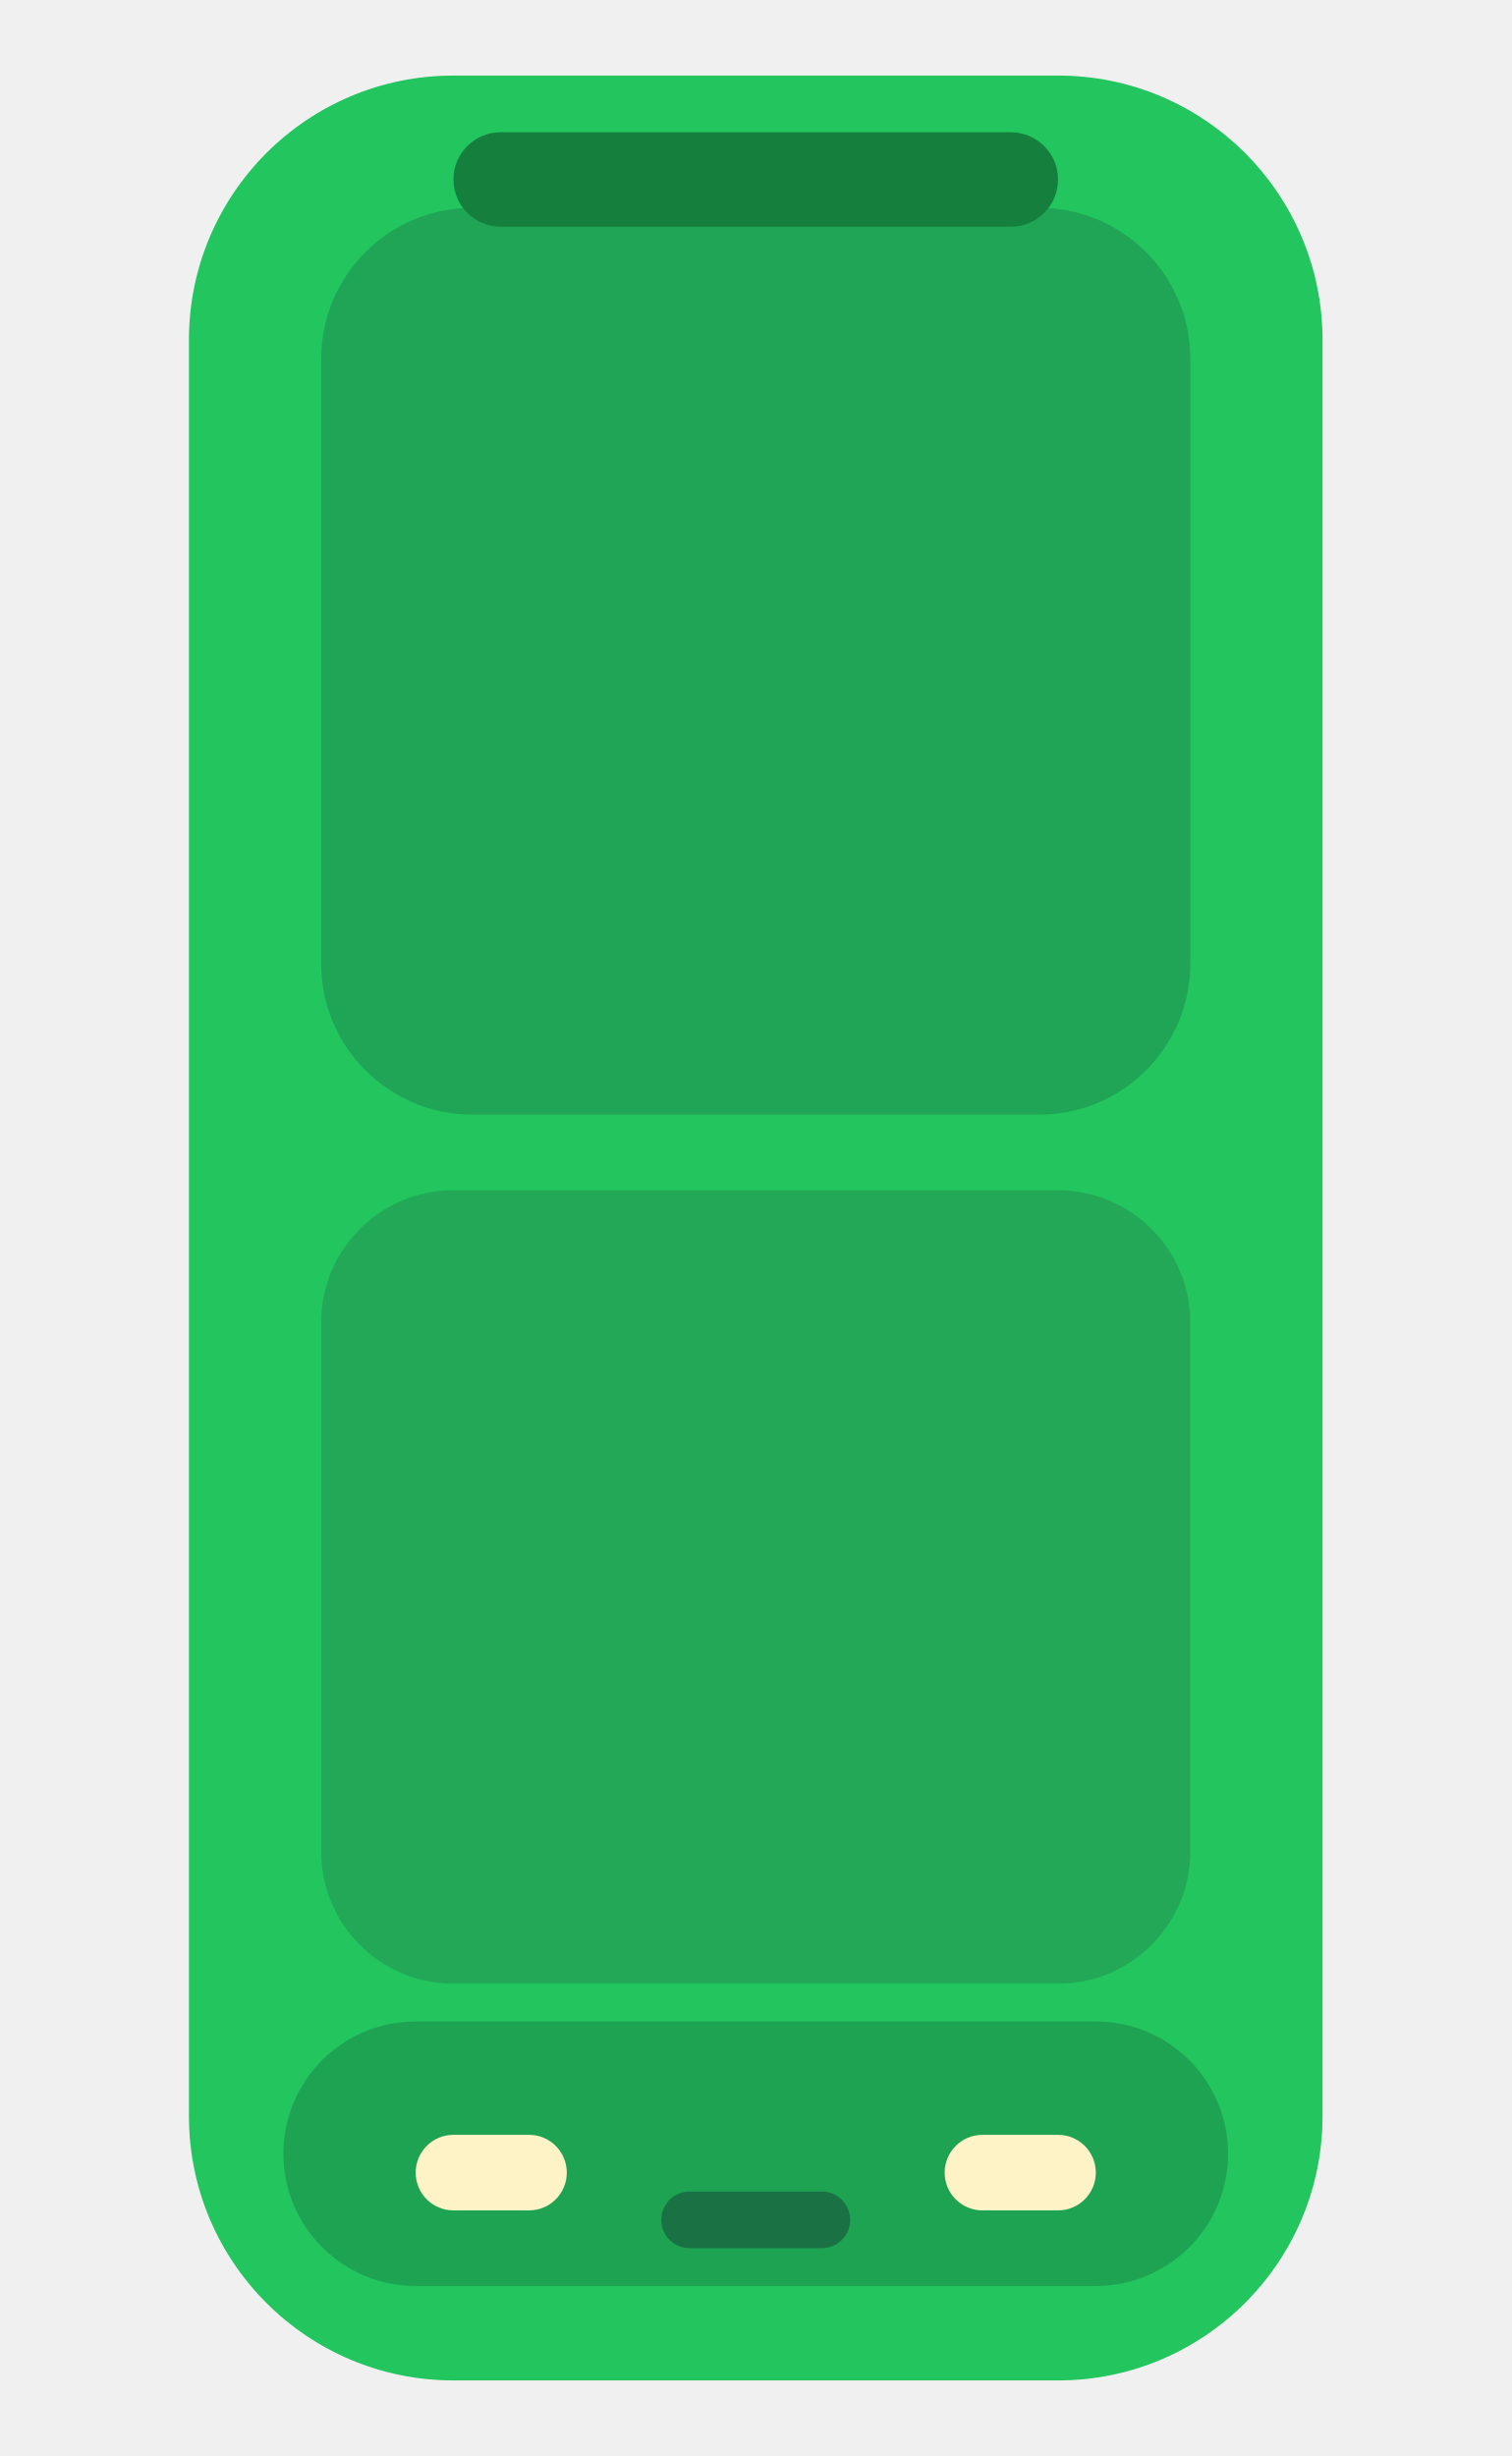
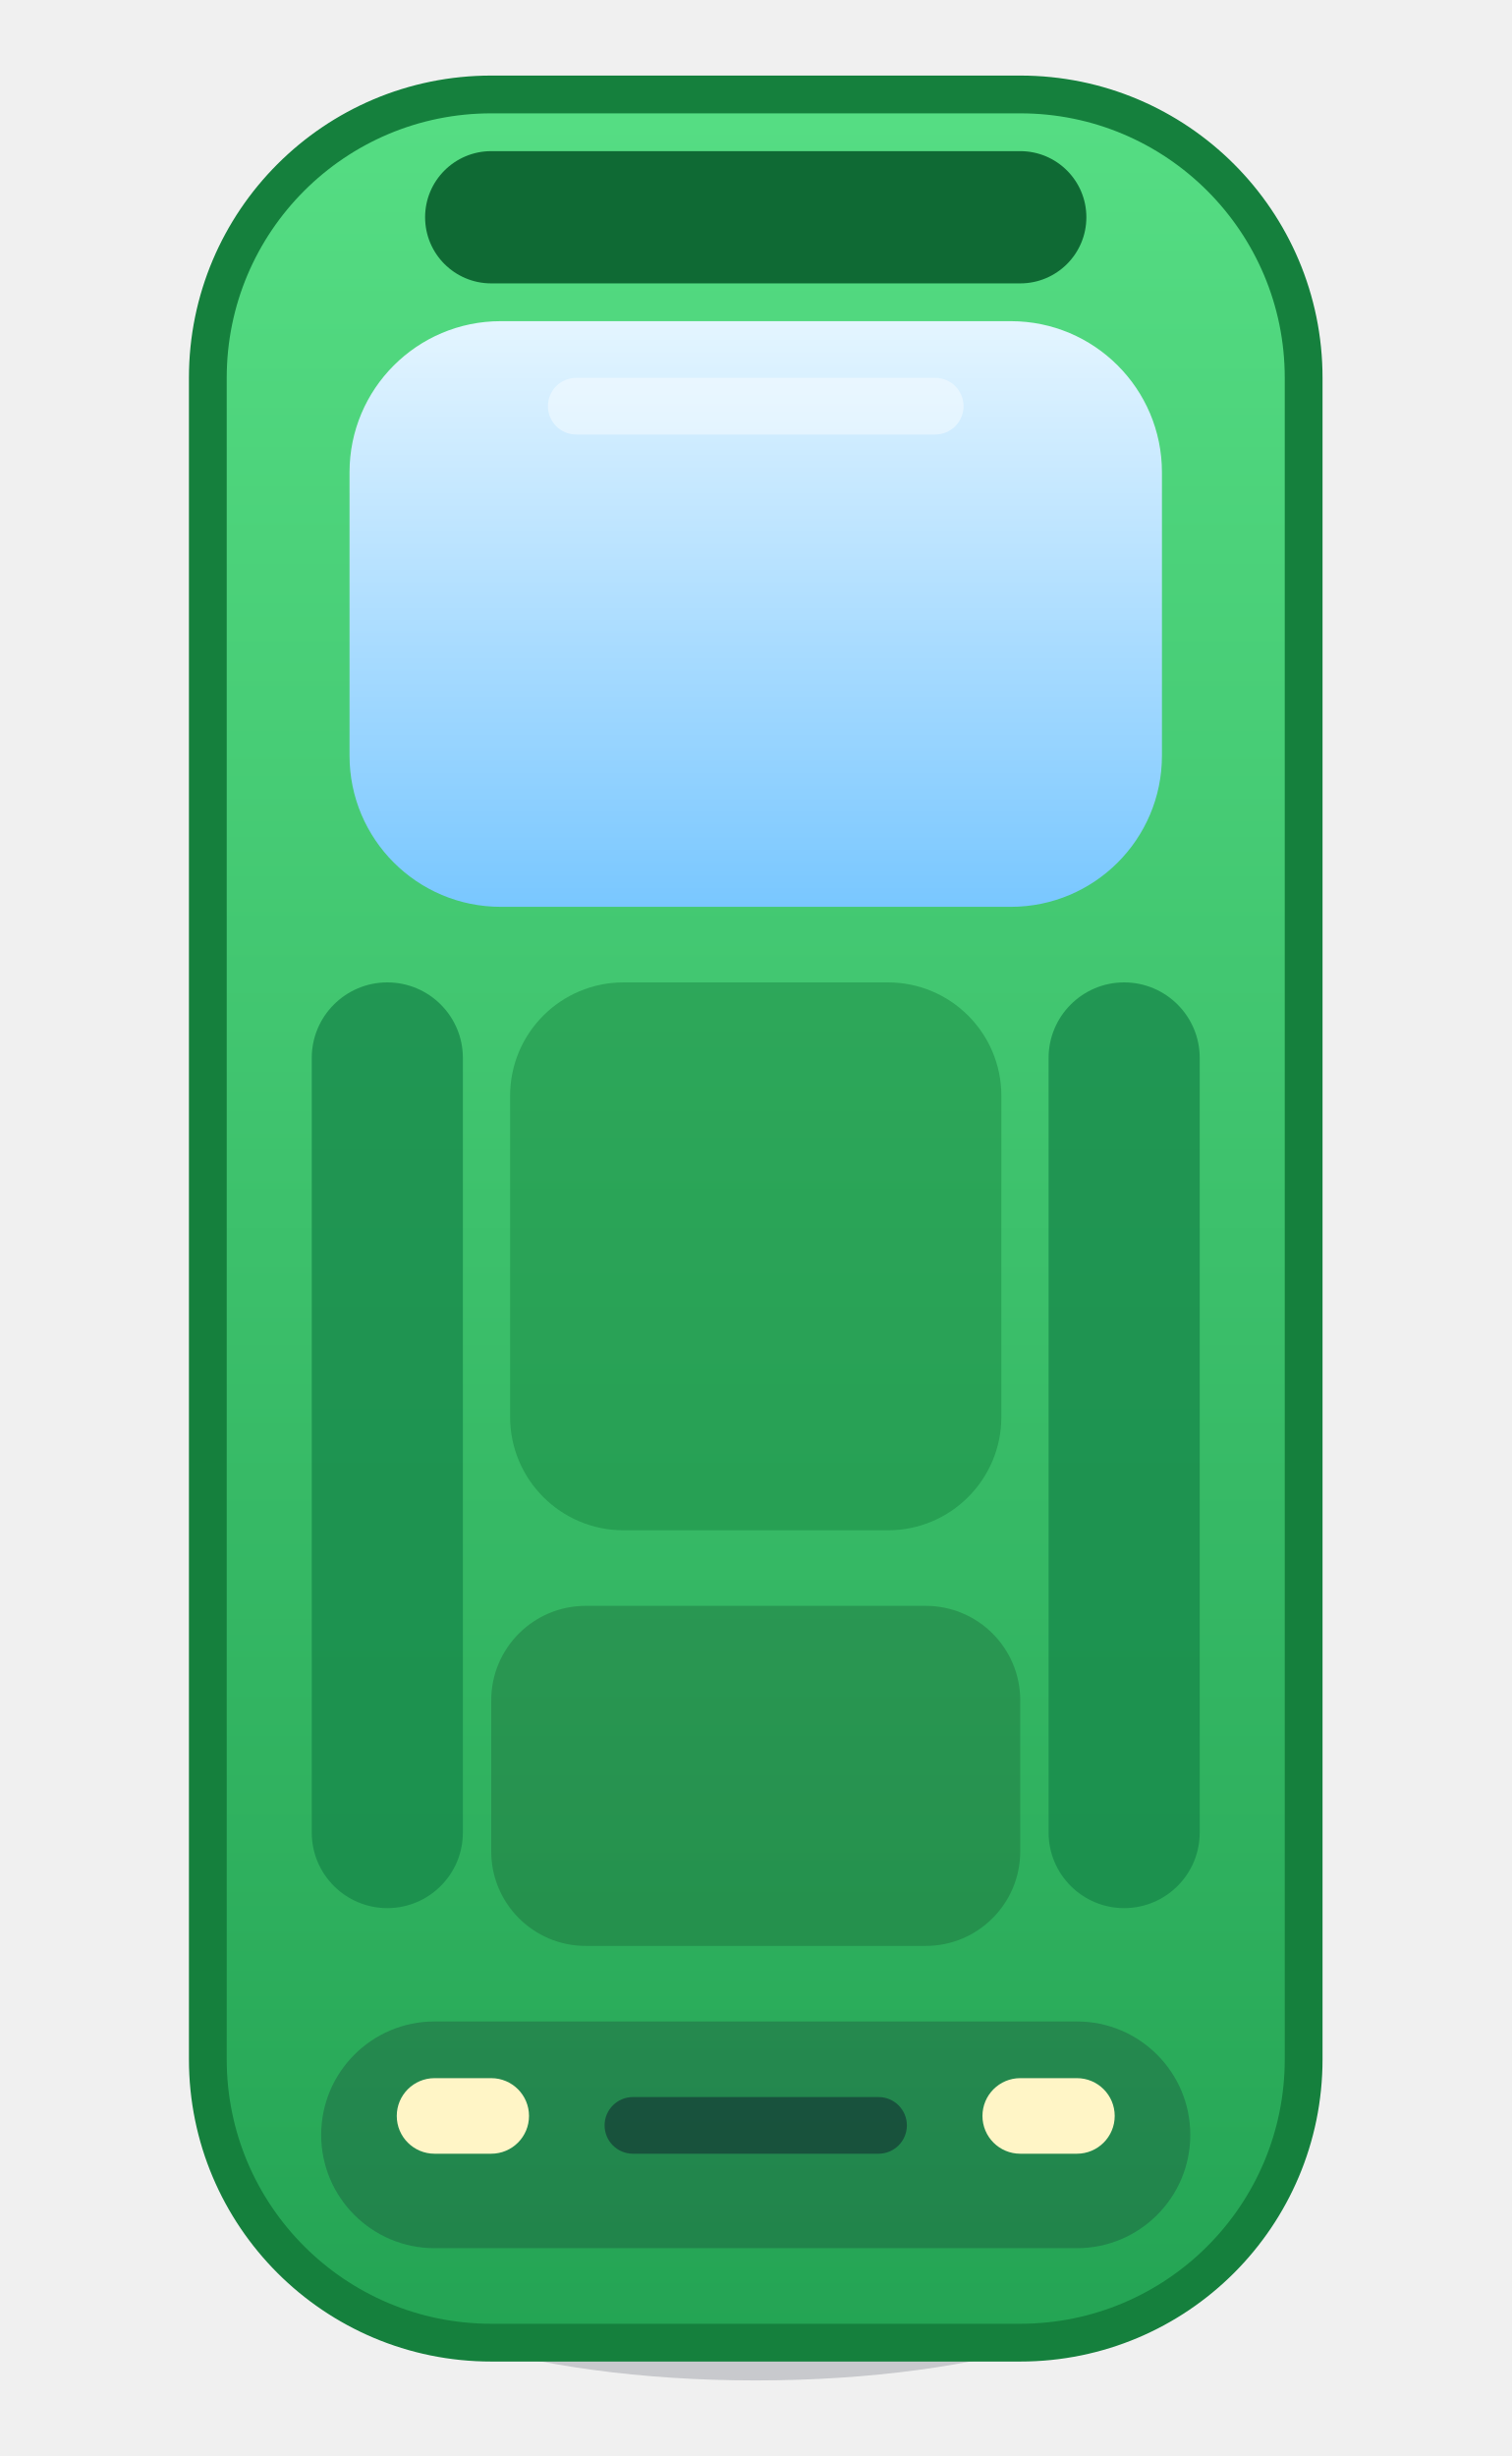
<svg xmlns="http://www.w3.org/2000/svg" width="160" height="260" viewBox="0 0 160 260">
-   <rect x="20" y="8" width="120" height="244" rx="28" fill="#22c55e" />
-   <rect x="34" y="22" width="92" height="96" rx="16" fill="#0f172a" opacity="0.18" />
-   <rect x="34" y="126" width="92" height="84" rx="14" fill="#1f2937" opacity="0.18" />
-   <rect x="30" y="214" width="100" height="28" rx="14" fill="#0f172a" opacity="0.2" />
-   <rect x="48" y="14" width="64" height="10" rx="5" fill="#15803d" />
-   <rect x="44" y="226" width="16" height="8" rx="4" fill="#fef3c7" />
-   <rect x="100" y="226" width="16" height="8" rx="4" fill="#fef3c7" />
-   <rect x="70" y="232" width="20" height="6" rx="3" fill="#111827" opacity="0.35" />
+   <defs>
+     <linearGradient id="rogiBody" x1="80" y1="8" x2="80" y2="252" gradientUnits="userSpaceOnUse">
+       <stop offset="0" stop-color="#56de84" />
+       <stop offset="1" stop-color="#23a353" />
+     </linearGradient>
+     <linearGradient id="rogiGlass" x1="80" y1="34" x2="80" y2="96" gradientUnits="userSpaceOnUse">
+       <stop offset="0" stop-color="#e4f5ff" />
+       <stop offset="1" stop-color="#79c7ff" />
+     </linearGradient>
+   </defs>
+   <ellipse cx="80" cy="238" rx="44" ry="14" fill="#0f172a" opacity="0.18" />
+   <rect x="22" y="10" width="116" height="238" rx="30" fill="url(#rogiBody)" stroke="#15803d" stroke-width="4" />
+   <rect x="45" y="16" width="70" height="14" rx="7" fill="#0f6a34" />
+   <rect x="37" y="34" width="86" height="62" rx="16" fill="url(#rogiGlass)" />
+   <rect x="33" y="104" width="16" height="98" rx="8" fill="#17884a" opacity="0.76" />
+   <rect x="111" y="104" width="16" height="98" rx="8" fill="#17884a" opacity="0.76" />
+   <rect x="54" y="104" width="52" height="58" rx="12" fill="#15803d" opacity="0.45" />
+   <rect x="52" y="170" width="56" height="36" rx="10" fill="#14532d" opacity="0.32" />
+   <rect x="34" y="214" width="92" height="24" rx="12" fill="#0f172a" opacity="0.24" />
+   <rect x="64" y="222" width="32" height="6" rx="3" fill="#0b1228" opacity="0.45" />
+   <rect x="42" y="220" width="14" height="8" rx="4" fill="#fff5c6" />
+   <rect x="104" y="220" width="14" height="8" rx="4" fill="#fff5c6" />
+   <rect x="58" y="40" width="44" height="6" rx="3" fill="#ffffff" opacity="0.42" />
</svg>
